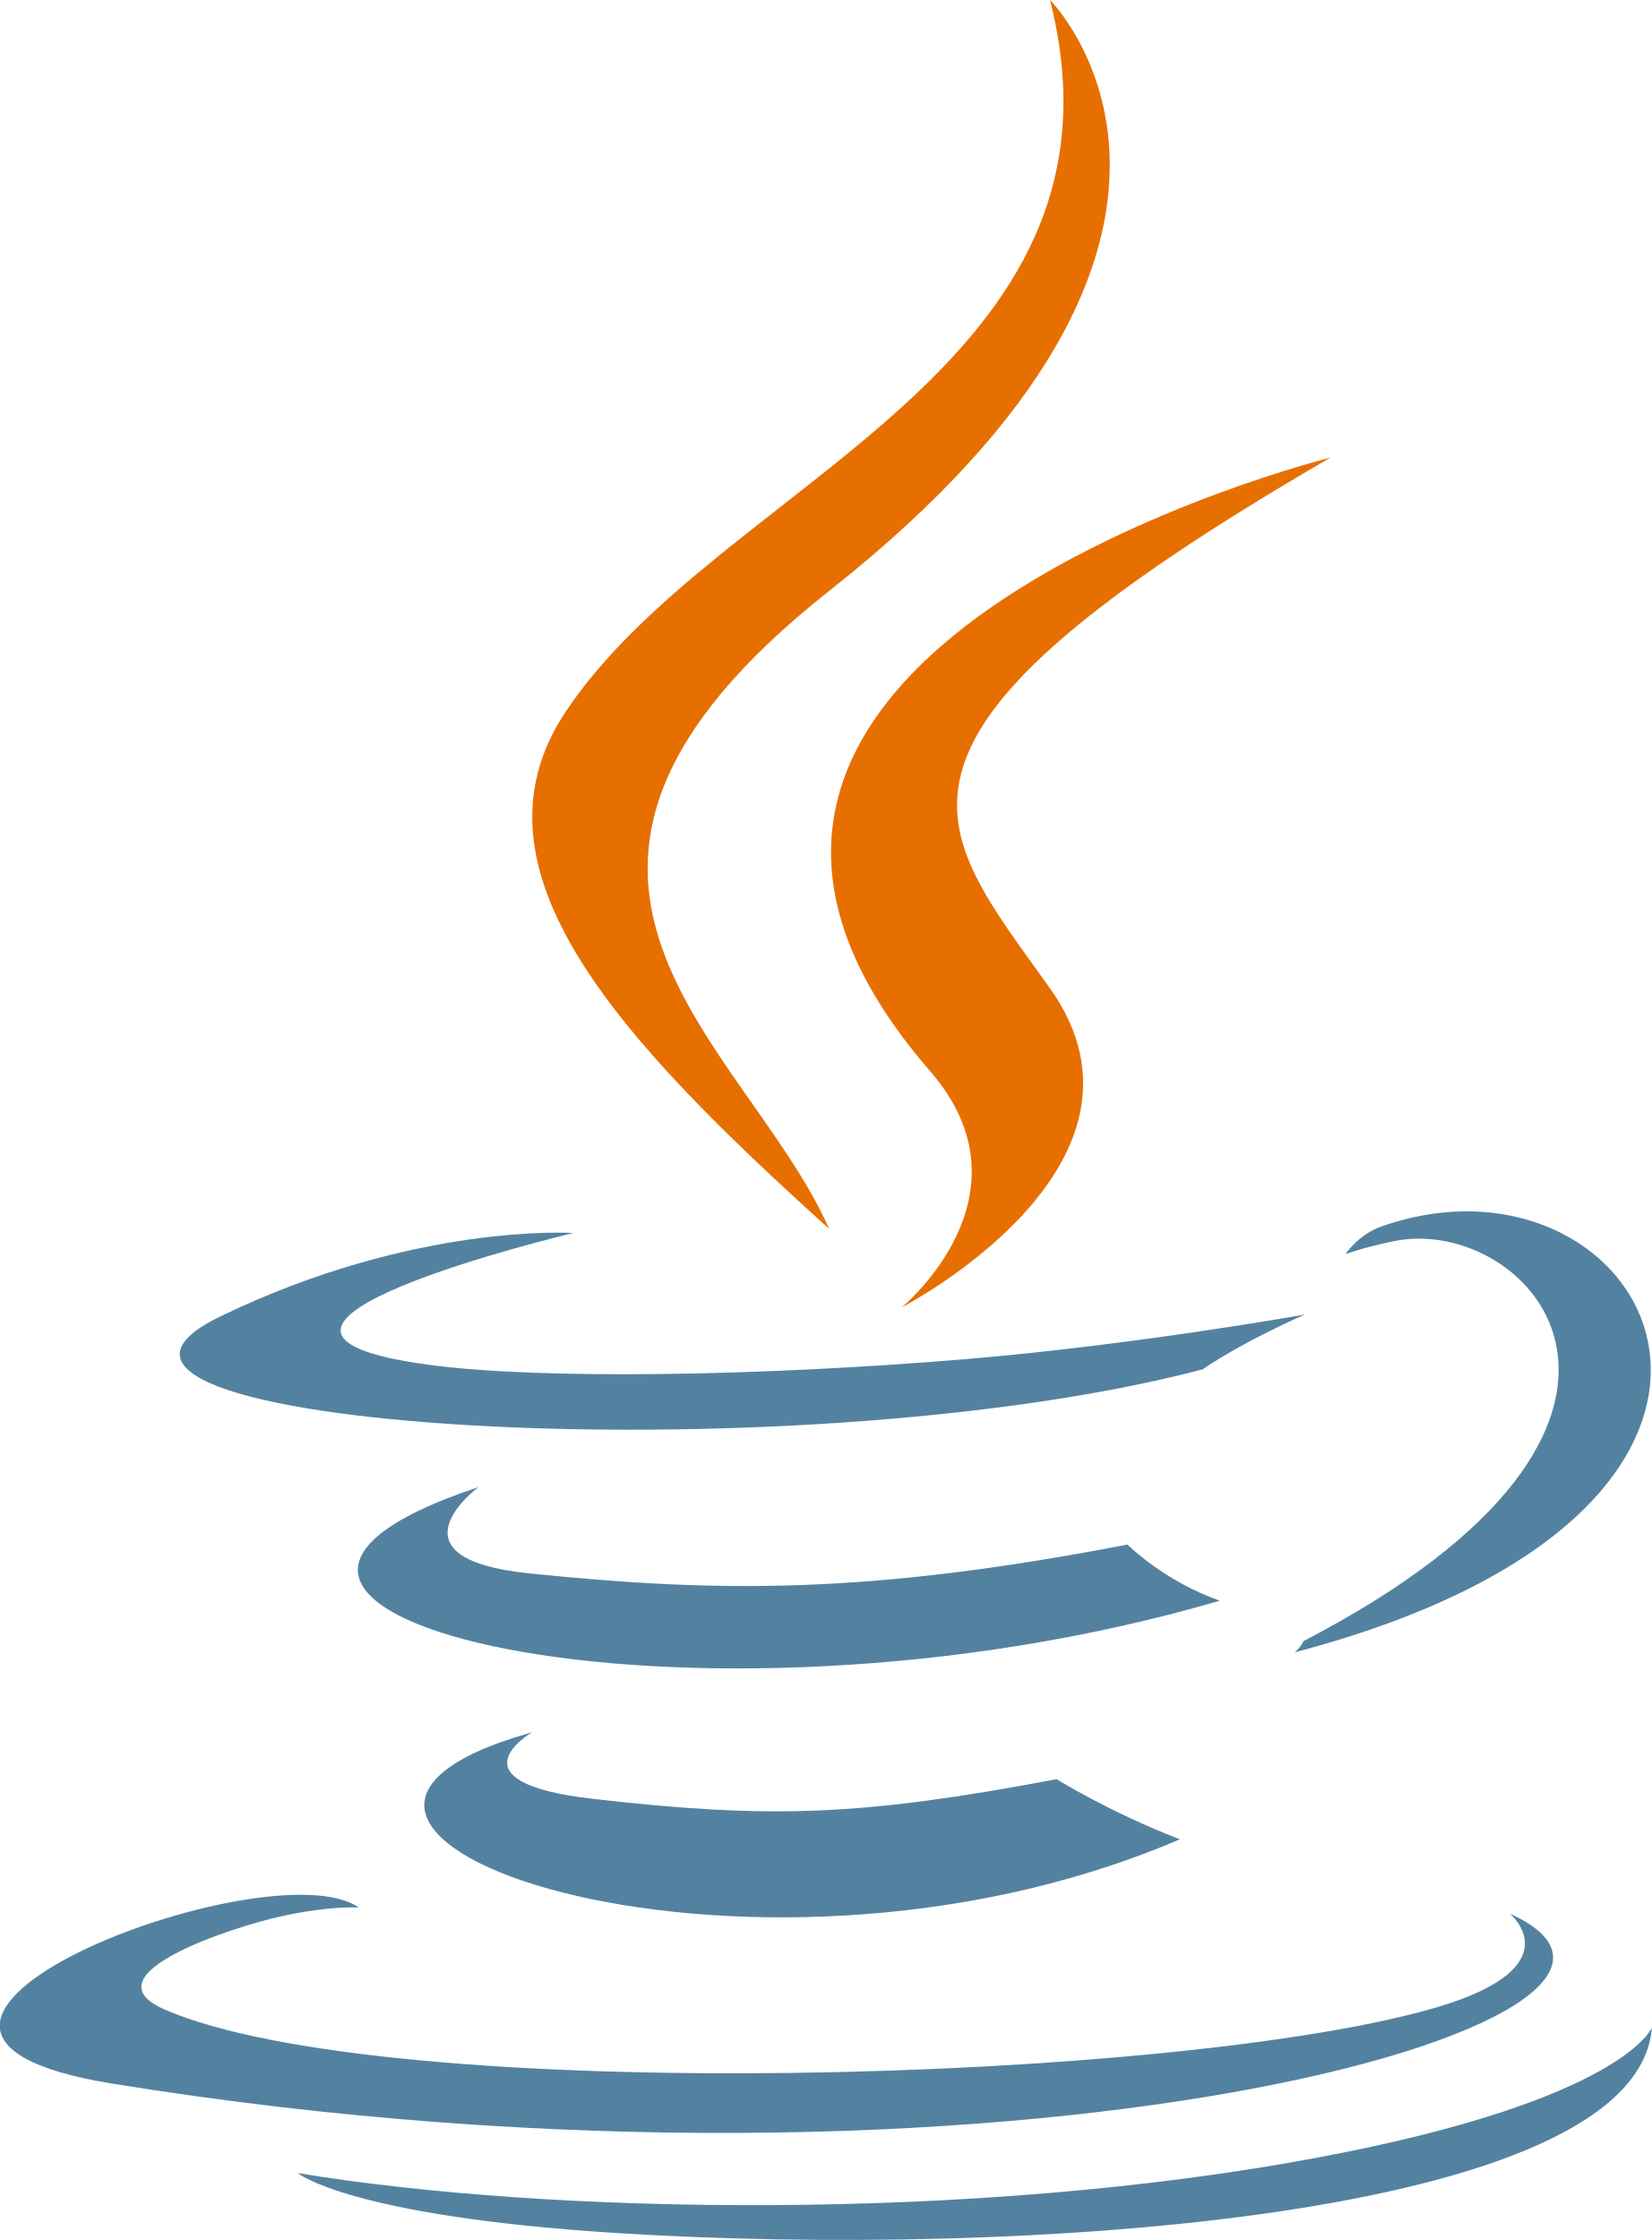
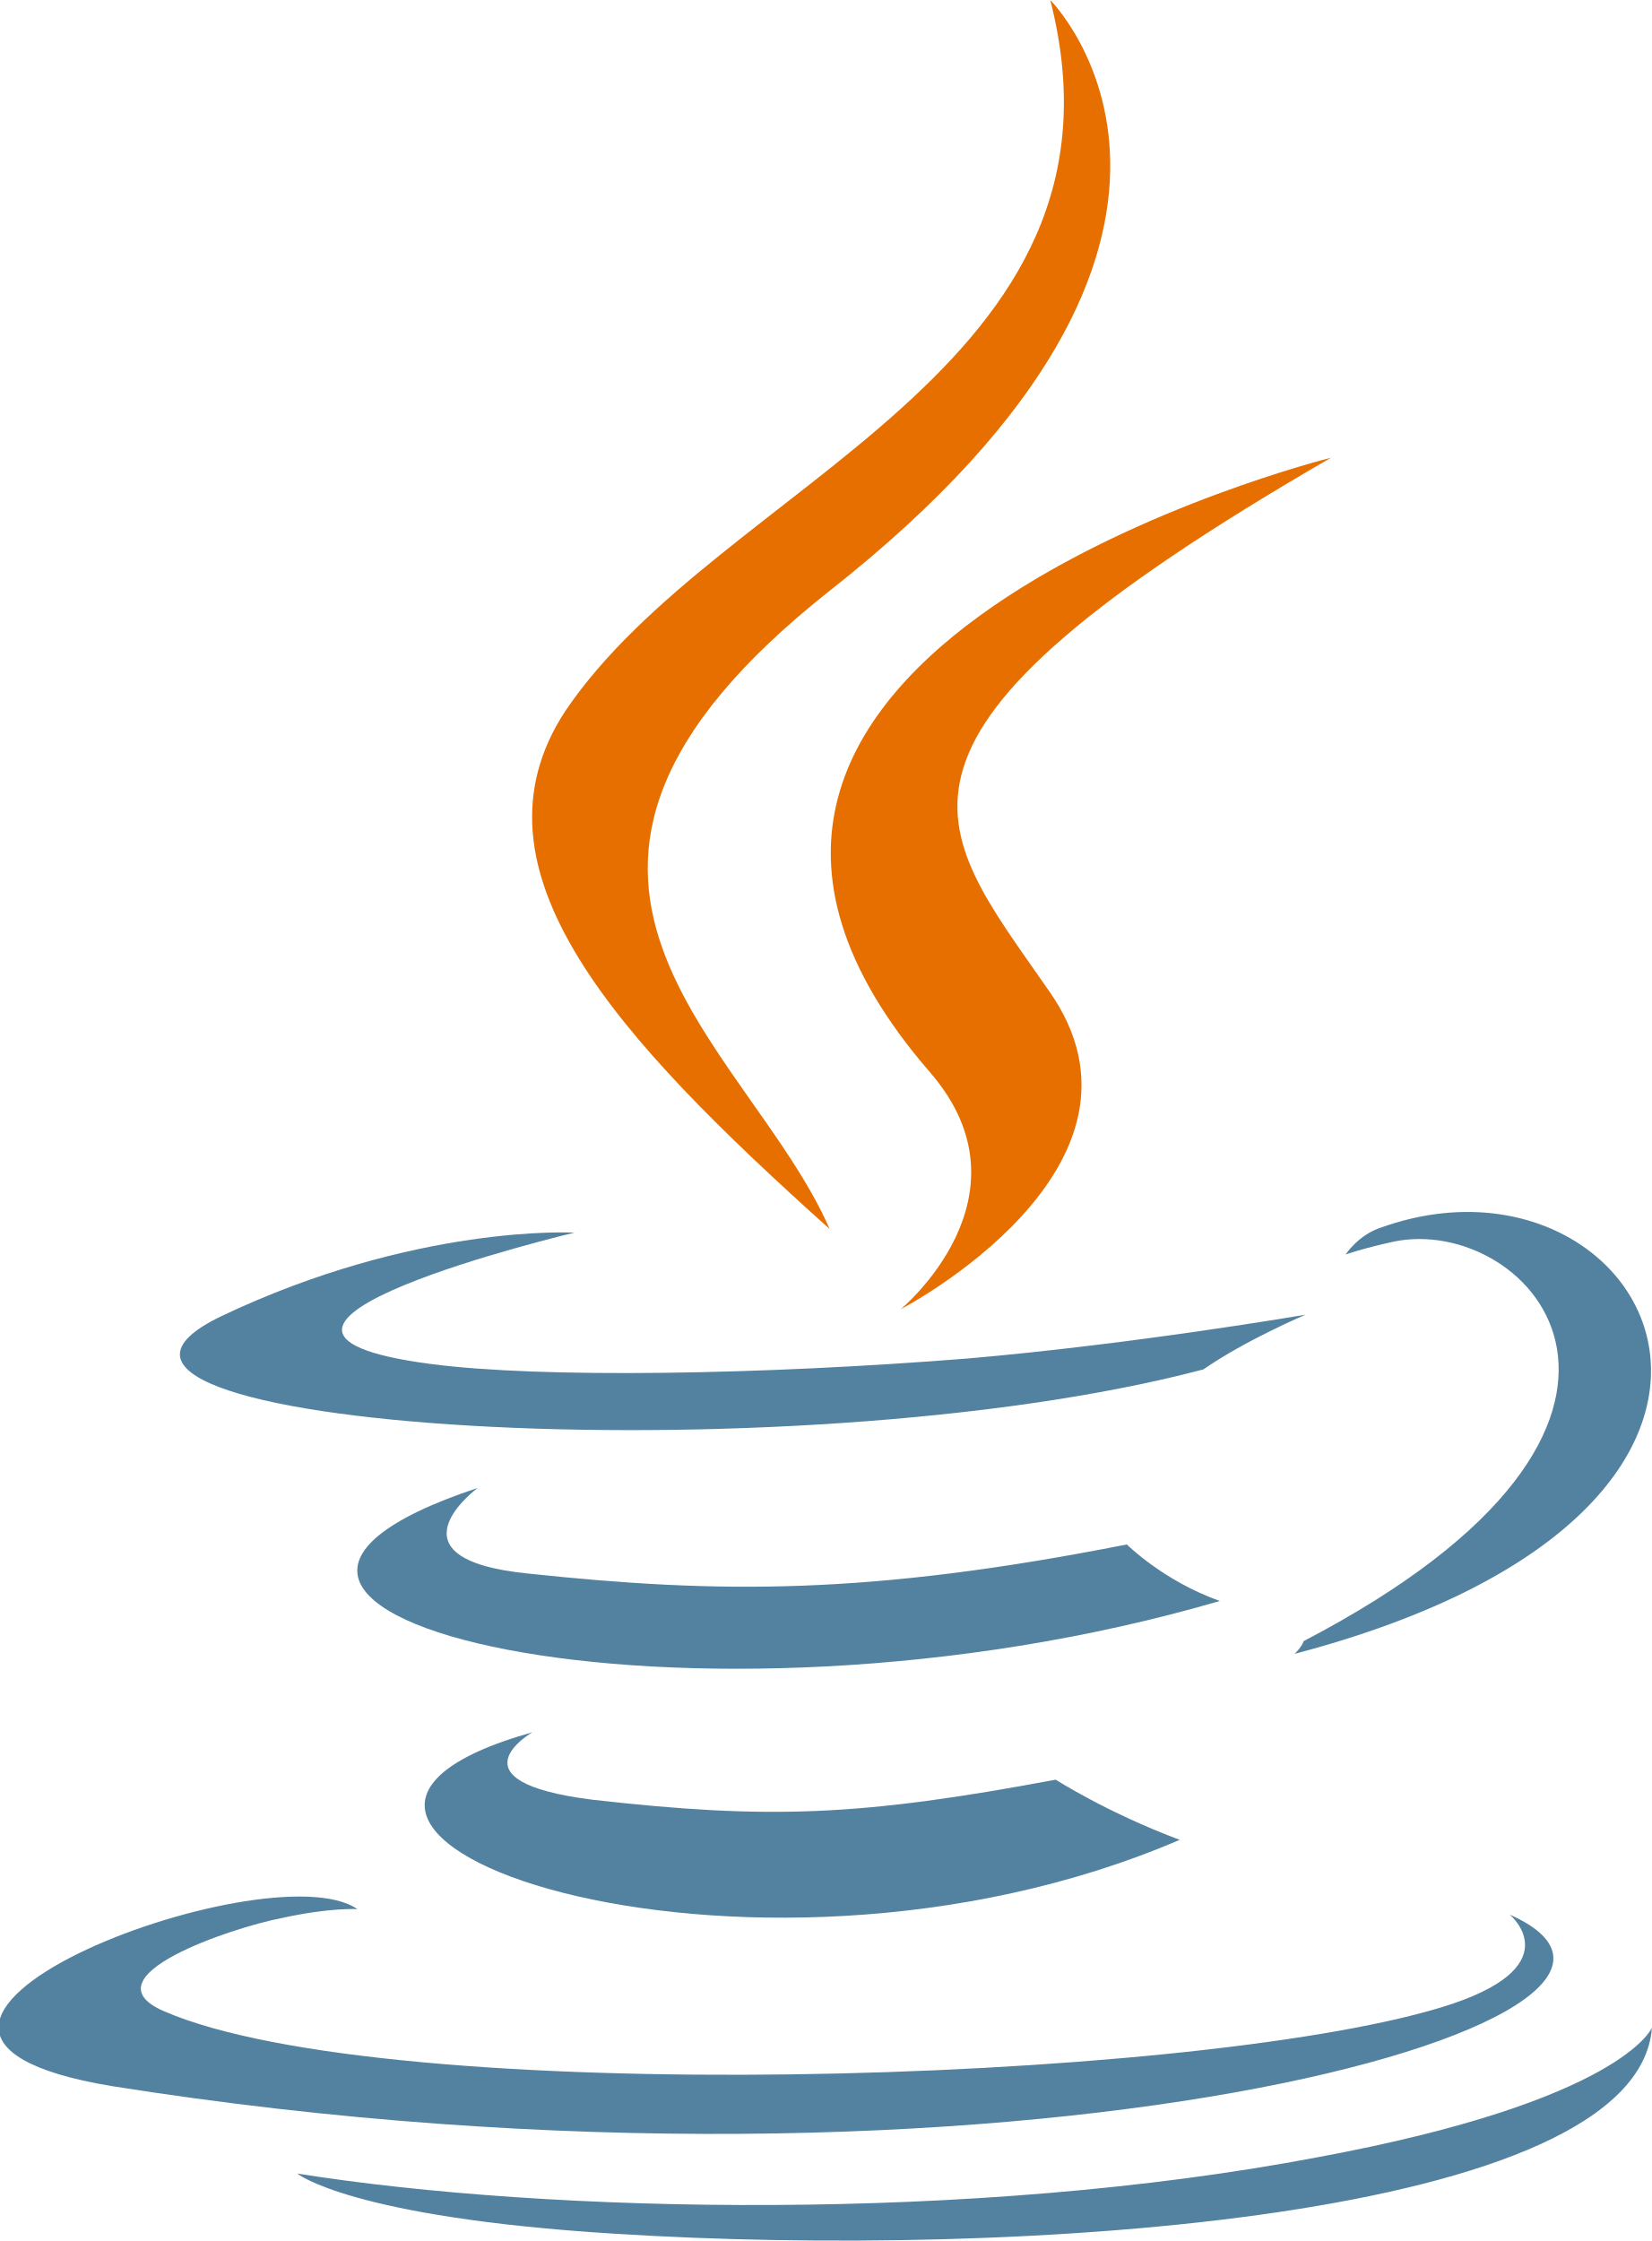
- <svg xmlns="http://www.w3.org/2000/svg" version="1.1" id="Layer_1" x="0px" y="0px" viewBox="0 0 90.63 122.88" style="enable-background:new 0 0 90.63 122.88" xml:space="preserve">
-   <style type="text/css">.st0{fill-rule:evenodd;clip-rule:evenodd;fill:#5382A1;} .st1{fill-rule:evenodd;clip-rule:evenodd;fill:#E76F00;}</style>
+ <svg xmlns="http://www.w3.org/2000/svg" version="1.1" id="Layer_1" x="0px" y="0px" viewBox="0 0 90.6 122.9" style="enable-background:new 0 0 90.6 122.9;" xml:space="preserve">
+   <style type="text/css">
+ 	.st0{fill-rule:evenodd;clip-rule:evenodd;fill:#5382A1;}
+ 	.st1{fill-rule:evenodd;clip-rule:evenodd;fill:#E76F00;}
+ </style>
  <g>
-     <path class="st0" d="M29.19,95.03c0,0-4.7,2.73,3.34,3.65c9.74,1.11,14.71,0.95,25.44-1.08c0,0,2.82,1.77,6.76,3.3 C40.68,111.22,10.29,100.31,29.19,95.03L29.19,95.03z" />
-     <path class="st0" d="M26.25,81.58c0,0-5.27,3.9,2.78,4.73c10.4,1.07,18.62,1.16,32.83-1.58c0,0,1.97,1.99,5.06,3.08 C37.83,96.32,5.43,88.48,26.25,81.58L26.25,81.58z" />
-     <path class="st1" d="M51.03,58.76c5.93,6.82-1.56,12.96-1.56,12.96s15.05-7.77,8.14-17.5C51.15,45.15,46.2,40.64,73,25.1 C73,25.1,30.94,35.6,51.03,58.76L51.03,58.76z" />
-     <path class="st0" d="M82.84,104.98c0,0,3.47,2.86-3.83,5.08c-13.88,4.21-57.79,5.48-69.99,0.17c-4.38-1.91,3.84-4.55,6.42-5.11 c2.7-0.59,4.24-0.48,4.24-0.48c-4.88-3.43-31.52,6.74-13.53,9.66C55.2,122.25,95.56,110.72,82.84,104.98L82.84,104.98z" />
-     <path class="st0" d="M31.45,67.64c0,0-22.33,5.3-7.91,7.23c6.09,0.82,18.23,0.63,29.54-0.32c9.24-0.78,18.52-2.44,18.52-2.44 s-3.26,1.4-5.62,3.01c-22.68,5.96-66.49,3.19-53.88-2.91C22.77,67.05,31.45,67.64,31.45,67.64L31.45,67.64z" />
-     <path class="st0" d="M71.51,90.03c23.05-11.98,12.39-23.49,4.95-21.94c-1.82,0.38-2.64,0.71-2.64,0.71s0.68-1.06,1.97-1.52 c14.72-5.17,26.04,15.26-4.75,23.36C71.05,90.64,71.4,90.32,71.51,90.03L71.51,90.03z" />
-     <path class="st1" d="M57.61,0c0,0,12.77,12.77-12.11,32.41c-19.95,15.75-4.55,24.74-0.01,35C33.85,56.91,25.3,47.66,31.03,39.05 C39.45,26.41,62.76,20.29,57.61,0L57.61,0z" />
-     <path class="st0" d="M33.71,122.49c22.13,1.42,56.11-0.79,56.92-11.26c0,0-1.55,3.97-18.29,7.12c-18.89,3.55-42.18,3.14-56,0.86 C16.34,119.22,19.17,121.56,33.71,122.49L33.71,122.49z" />
+     <path class="st0" d="M29.2,95c0,0-4.7,2.7,3.3,3.7c9.7,1.1,14.7,0.9,25.4-1.1c0,0,2.8,1.8,6.8,3.3C40.7,111.2,10.3,100.3,29.2,95   L29.2,95z" />
+     <path class="st0" d="M26.2,81.6c0,0-5.3,3.9,2.8,4.7c10.4,1.1,18.6,1.2,32.8-1.6c0,0,2,2,5.1,3.1C37.8,96.3,5.4,88.5,26.2,81.6   L26.2,81.6z" />
+     <path class="st1" d="M51,58.8c5.9,6.8-1.6,13-1.6,13s15-7.8,8.1-17.5C51.2,45.2,46.2,40.6,73,25.1C73,25.1,30.9,35.6,51,58.8   L51,58.8z" />
+     <path class="st0" d="M82.8,105c0,0,3.5,2.9-3.8,5.1c-13.9,4.2-57.8,5.5-70,0.2c-4.4-1.9,3.8-4.6,6.4-5.1c2.7-0.6,4.2-0.5,4.2-0.5   c-4.9-3.4-31.5,6.7-13.5,9.7C55.2,122.2,95.6,110.7,82.8,105L82.8,105z" />
+     <path class="st0" d="M31.5,67.6c0,0-22.3,5.3-7.9,7.2c6.1,0.8,18.2,0.6,29.5-0.3c9.2-0.8,18.5-2.4,18.5-2.4s-3.3,1.4-5.6,3   c-22.7,6-66.5,3.2-53.9-2.9C22.8,67.1,31.5,67.6,31.5,67.6L31.5,67.6z" />
+     <path class="st0" d="M71.5,90c23-12,12.4-23.5,4.9-21.9c-1.8,0.4-2.6,0.7-2.6,0.7s0.7-1.1,2-1.5c14.7-5.2,26,15.3-4.8,23.4   C71.1,90.6,71.4,90.3,71.5,90L71.5,90z" />
+     <path class="st1" d="M57.6,0c0,0,12.8,12.8-12.1,32.4c-20,15.8-4.5,24.7,0,35C33.8,56.9,25.3,47.7,31,39   C39.5,26.4,62.8,20.3,57.6,0L57.6,0z" />
+     <path class="st0" d="M33.7,122.5c22.1,1.4,56.1-0.8,56.9-11.3c0,0-1.6,4-18.3,7.1c-18.9,3.6-42.2,3.1-56,0.9   C16.3,119.2,19.2,121.6,33.7,122.5L33.7,122.5z" />
  </g>
</svg>
